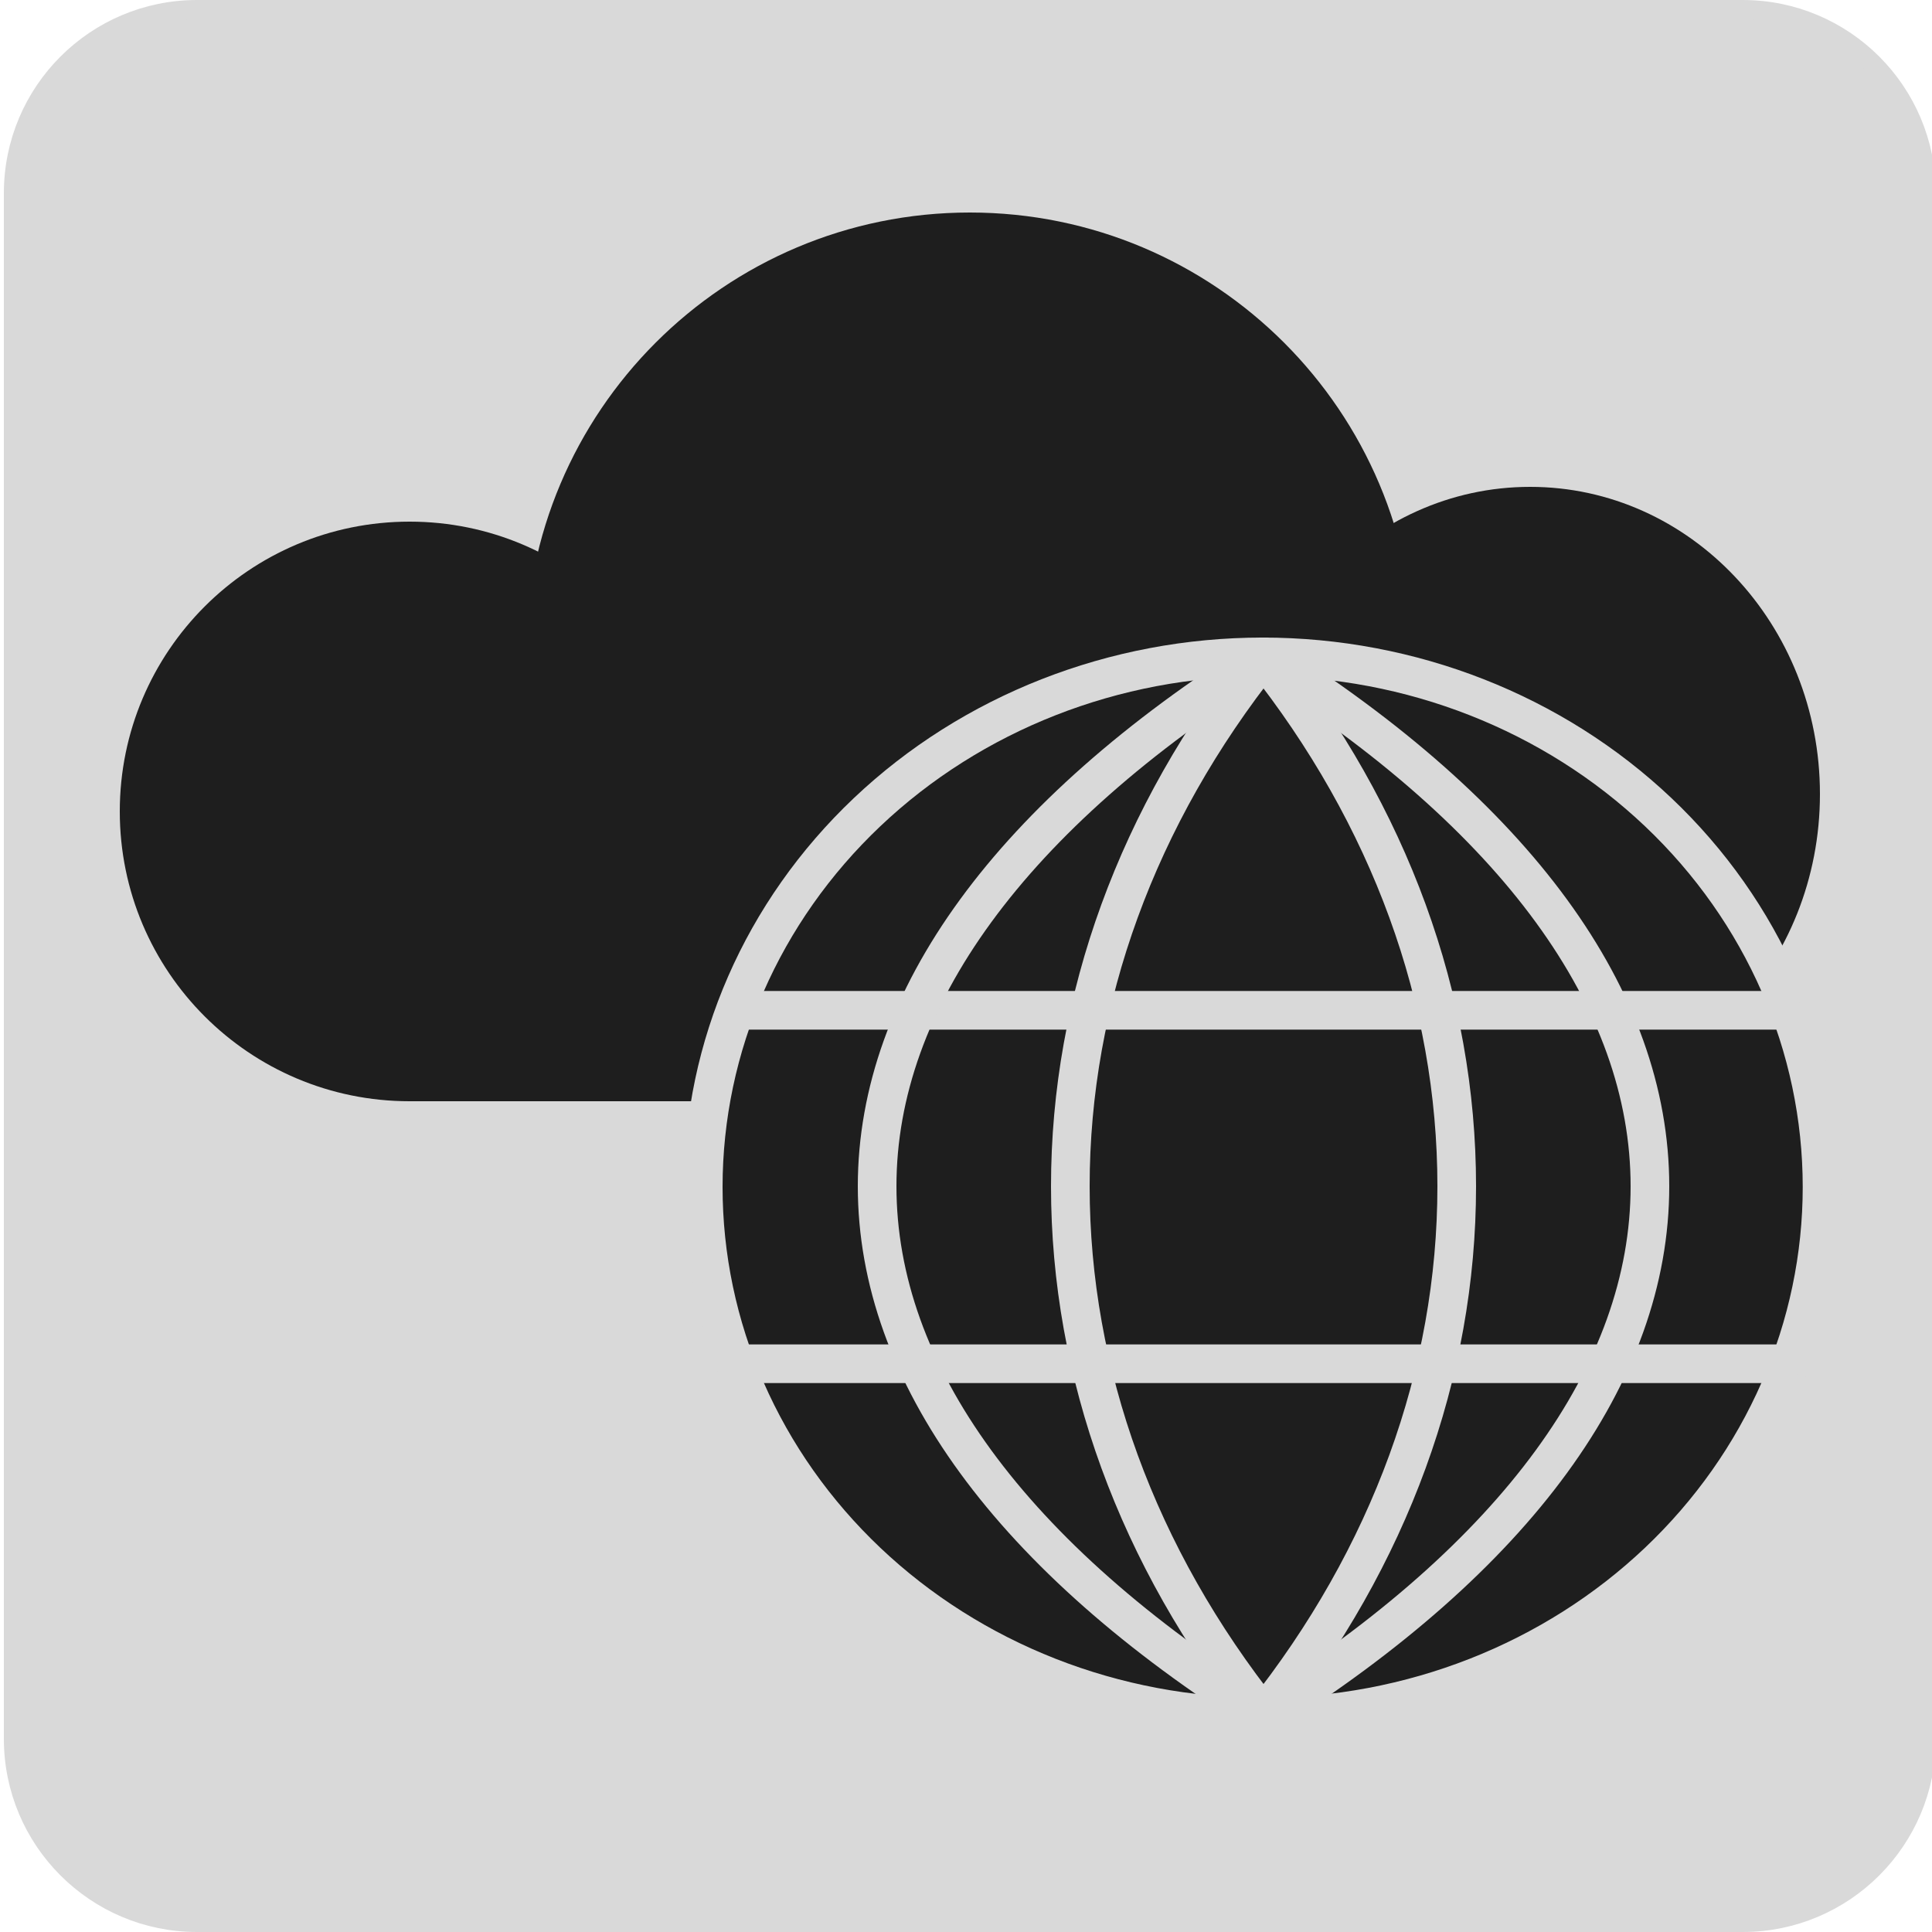
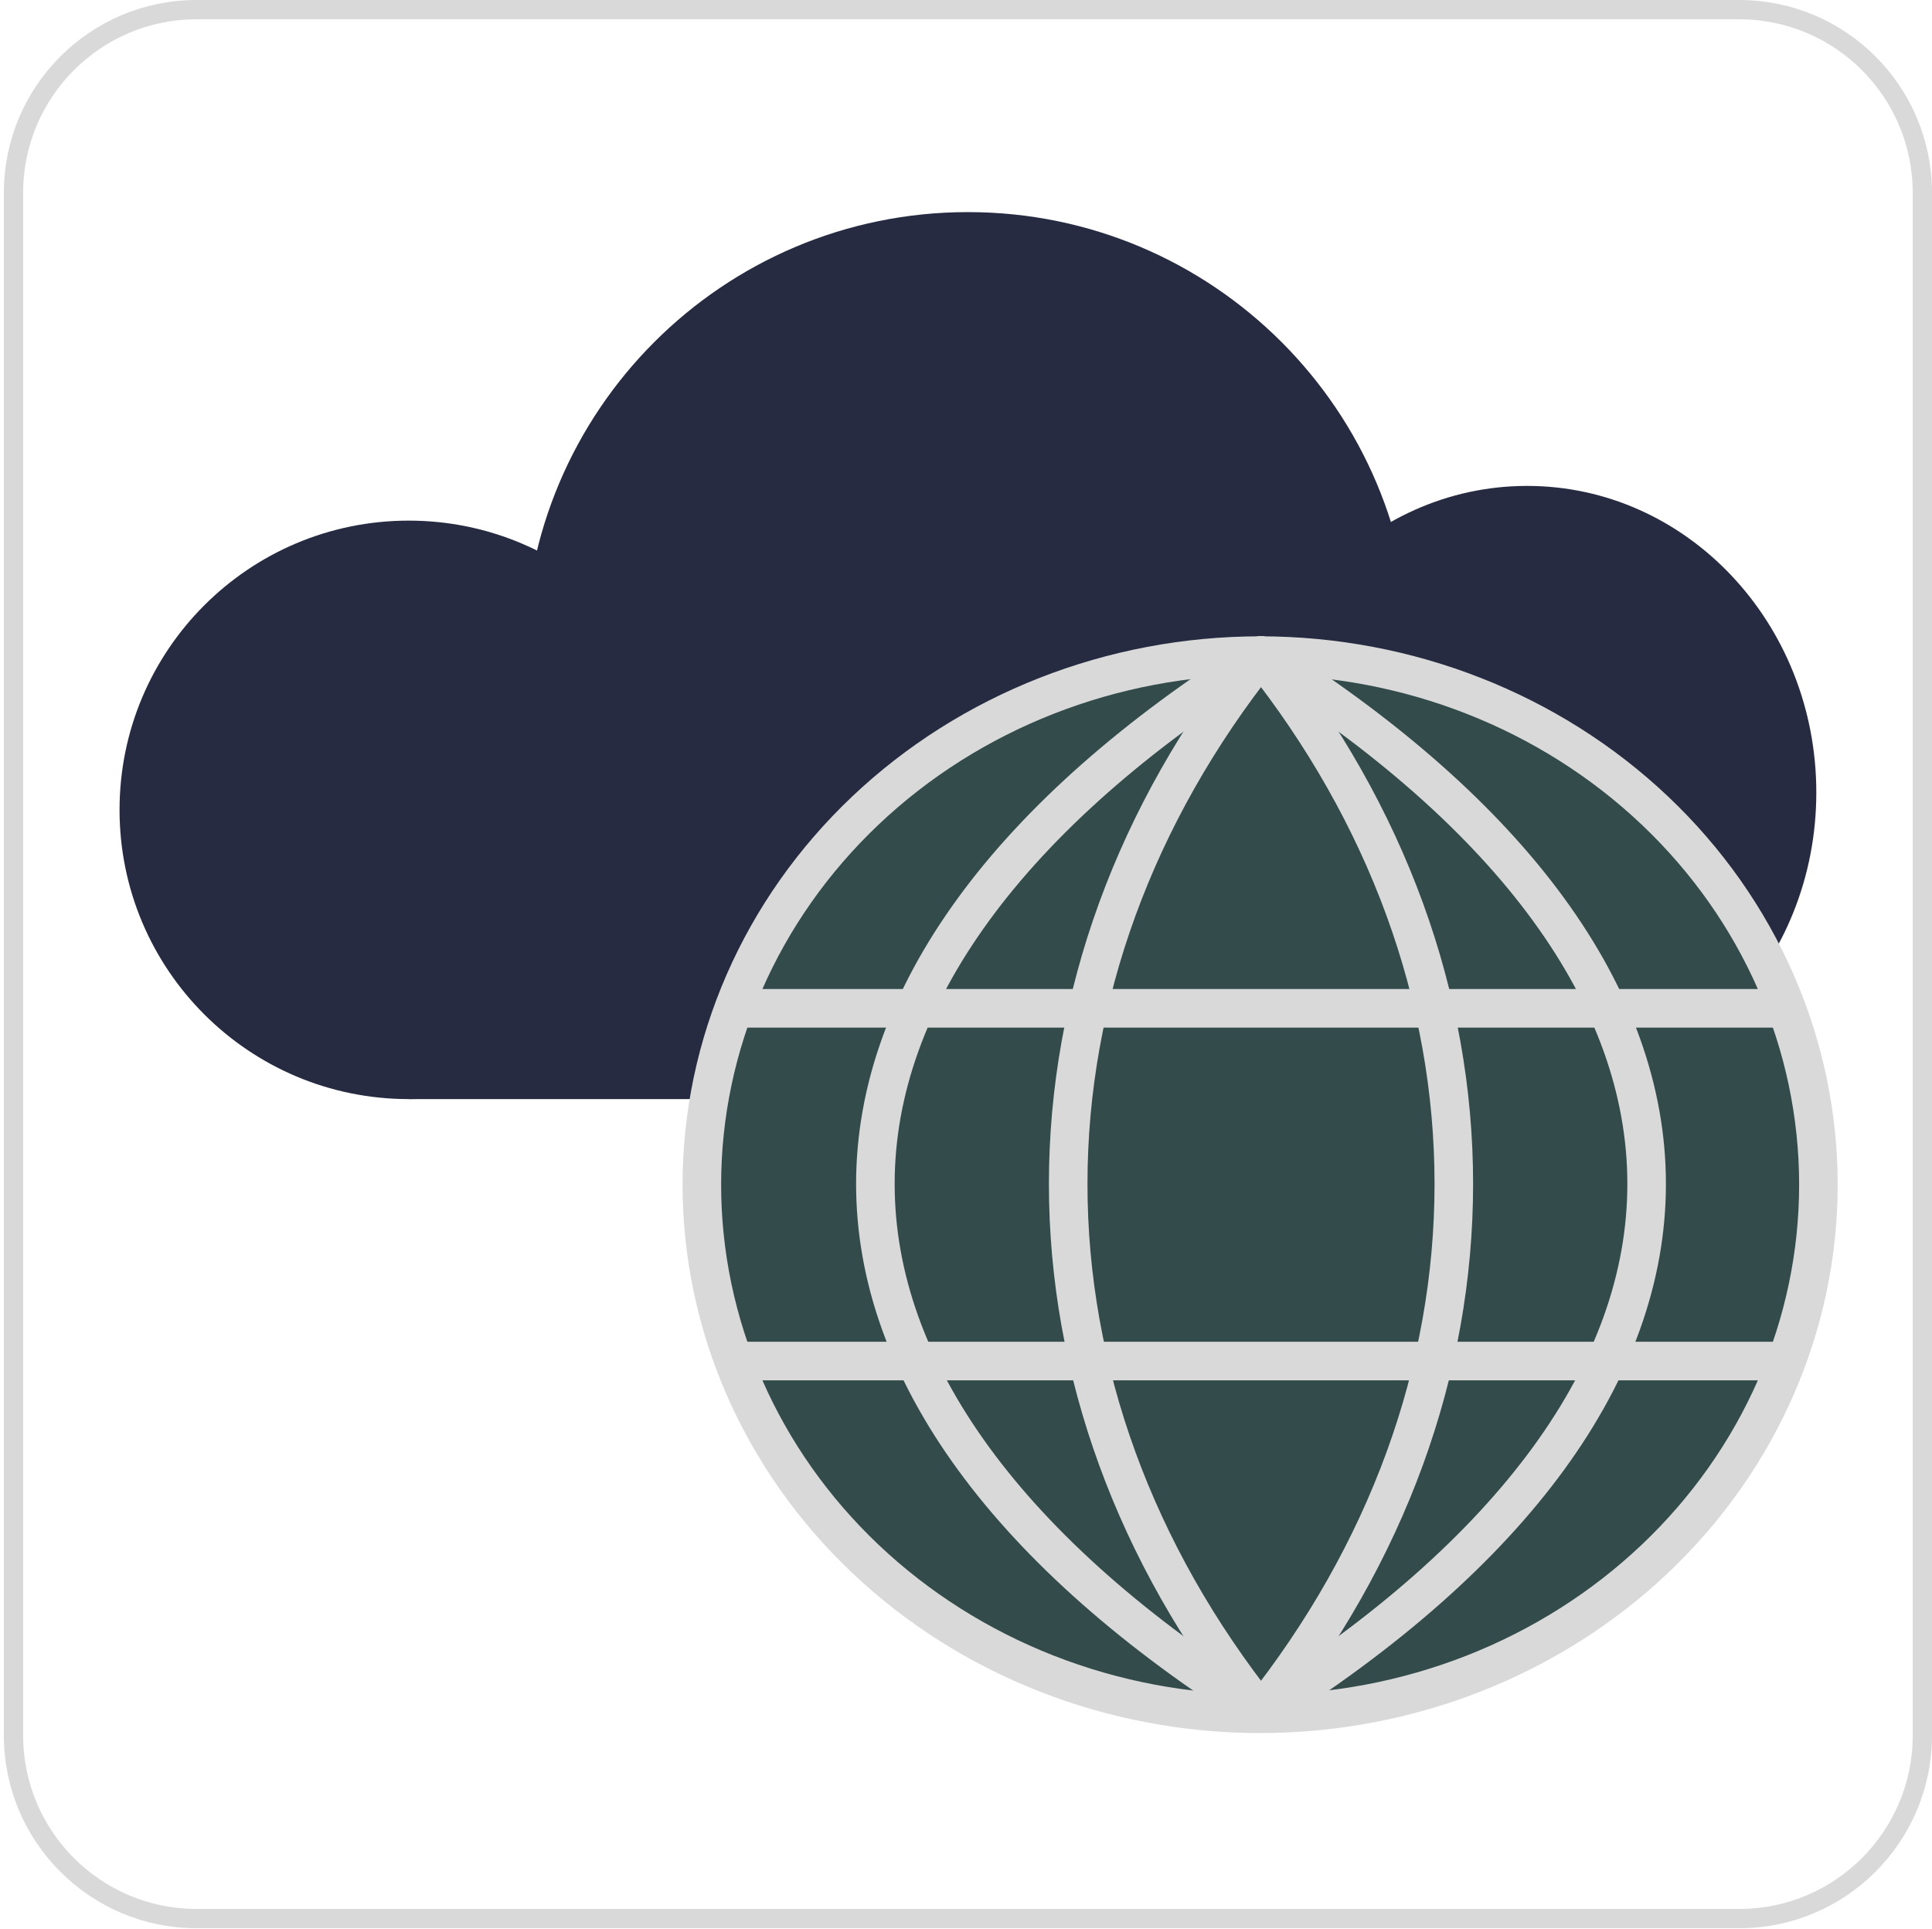
- <svg xmlns="http://www.w3.org/2000/svg" width="500" height="500" viewBox="0 0 500 500" fill="none">
-   <rect x="2.5" y="-2.5" width="495" height="495" rx="47.5" transform="matrix(1 0 0 -1 1 495)" fill="#D9D9D9" stroke="#D9D9D9" stroke-width="5" />
-   <circle cx="106" cy="210" r="75" fill="#1E1E1E" />
-   <ellipse cx="396" cy="205.503" rx="75" ry="79.503" fill="#1E1E1E" />
-   <circle cx="251" cy="170" r="115" fill="#1E1E1E" />
-   <rect x="106" y="188" width="290" height="97" fill="#1E1E1E" />
-   <ellipse cx="326.375" cy="307.5" rx="144.375" ry="137.5" fill="#1E1E1E" />
+ <svg xmlns="http://www.w3.org/2000/svg" width="501" height="500" viewBox="0 0 501 500" fill="none">
+   <rect x="2.5" y="-2.5" width="495" height="495" rx="47.5" transform="matrix(1 0 0 -1 1 495)" stroke="#D9D9D9" stroke-width="5" />
+   <circle cx="106" cy="210" r="75" fill="#262B41" />
+   <ellipse cx="396" cy="205.503" rx="75" ry="79.503" fill="#262B41" />
+   <circle cx="251" cy="170" r="115" fill="#262B41" />
+   <rect x="106" y="188" width="290" height="97" fill="#262B41" />
+   <ellipse cx="326.375" cy="307.5" rx="144.375" ry="137.5" fill="#334B4A" />
  <path d="M182 307.195C182 325.212 185.745 343.052 193.02 359.698C200.296 376.343 210.959 391.467 224.403 404.207C237.846 416.947 253.806 427.052 271.37 433.947C288.935 440.842 307.76 444.39 326.772 444.39C345.784 444.39 364.61 440.842 382.174 433.947C399.739 427.052 415.698 416.947 429.142 404.207C442.585 391.467 453.249 376.343 460.524 359.698C467.8 343.052 471.544 325.212 471.544 307.195C471.544 270.809 456.292 235.913 429.142 210.184C401.991 184.454 365.168 170 326.772 170C288.376 170 251.553 184.454 224.403 210.184C197.253 235.913 182 270.809 182 307.195Z" stroke="#D9D9D9" stroke-width="10" stroke-linecap="round" stroke-linejoin="round" />
  <path d="M191.625 261.463H461.125" stroke="#D9D9D9" stroke-width="10" stroke-linecap="round" stroke-linejoin="round" />
  <path d="M191.625 352.927H461.125" stroke="#D9D9D9" stroke-width="10" stroke-linecap="round" stroke-linejoin="round" />
  <path d="M327 170C294.324 211.094 277 258.561 277 307C277 355.439 294.324 402.906 327 444" stroke="#D9D9D9" stroke-width="10" stroke-linecap="round" stroke-linejoin="round" />
  <path d="M327 170C261.647 211.094 227 258.561 227 307C227 355.439 261.647 402.906 327 444" stroke="#D9D9D9" stroke-width="10" stroke-linecap="round" stroke-linejoin="round" />
  <path d="M327 444C392.353 402.906 427 355.439 427 307C427 258.561 392.353 211.094 327 170" stroke="#D9D9D9" stroke-width="10" stroke-linecap="round" stroke-linejoin="round" />
  <path d="M327 170C359.676 211.094 377 258.561 377 307C377 355.439 359.676 402.906 327 444" stroke="#D9D9D9" stroke-width="10" stroke-linecap="round" stroke-linejoin="round" />
</svg>
